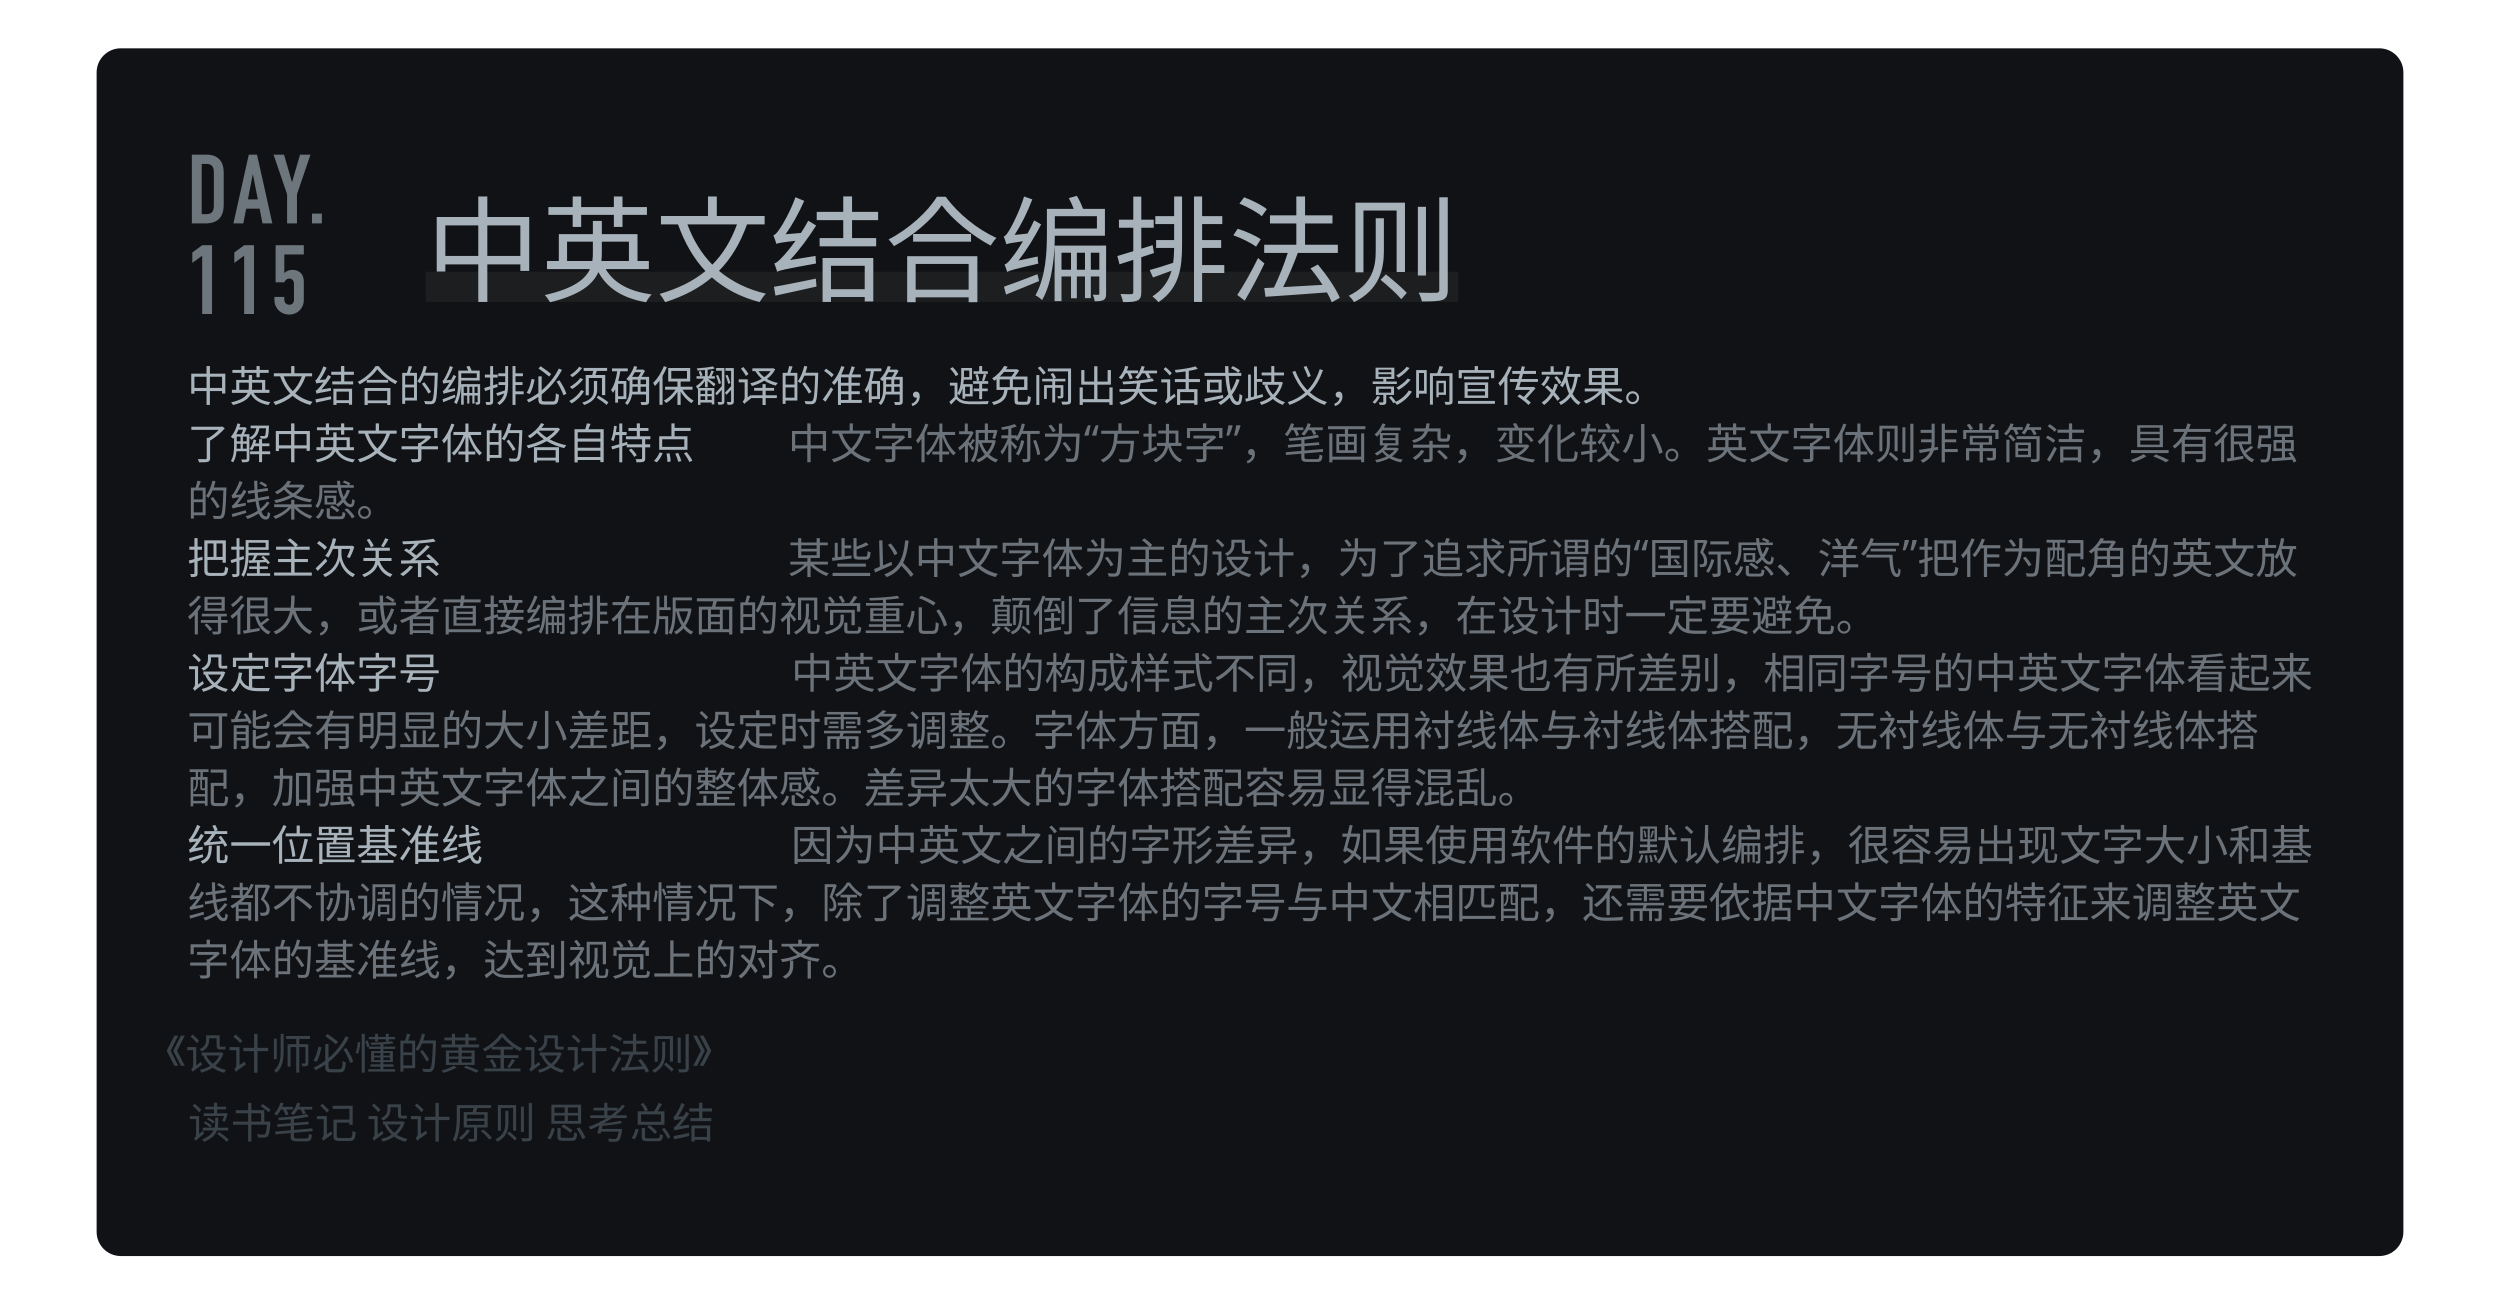
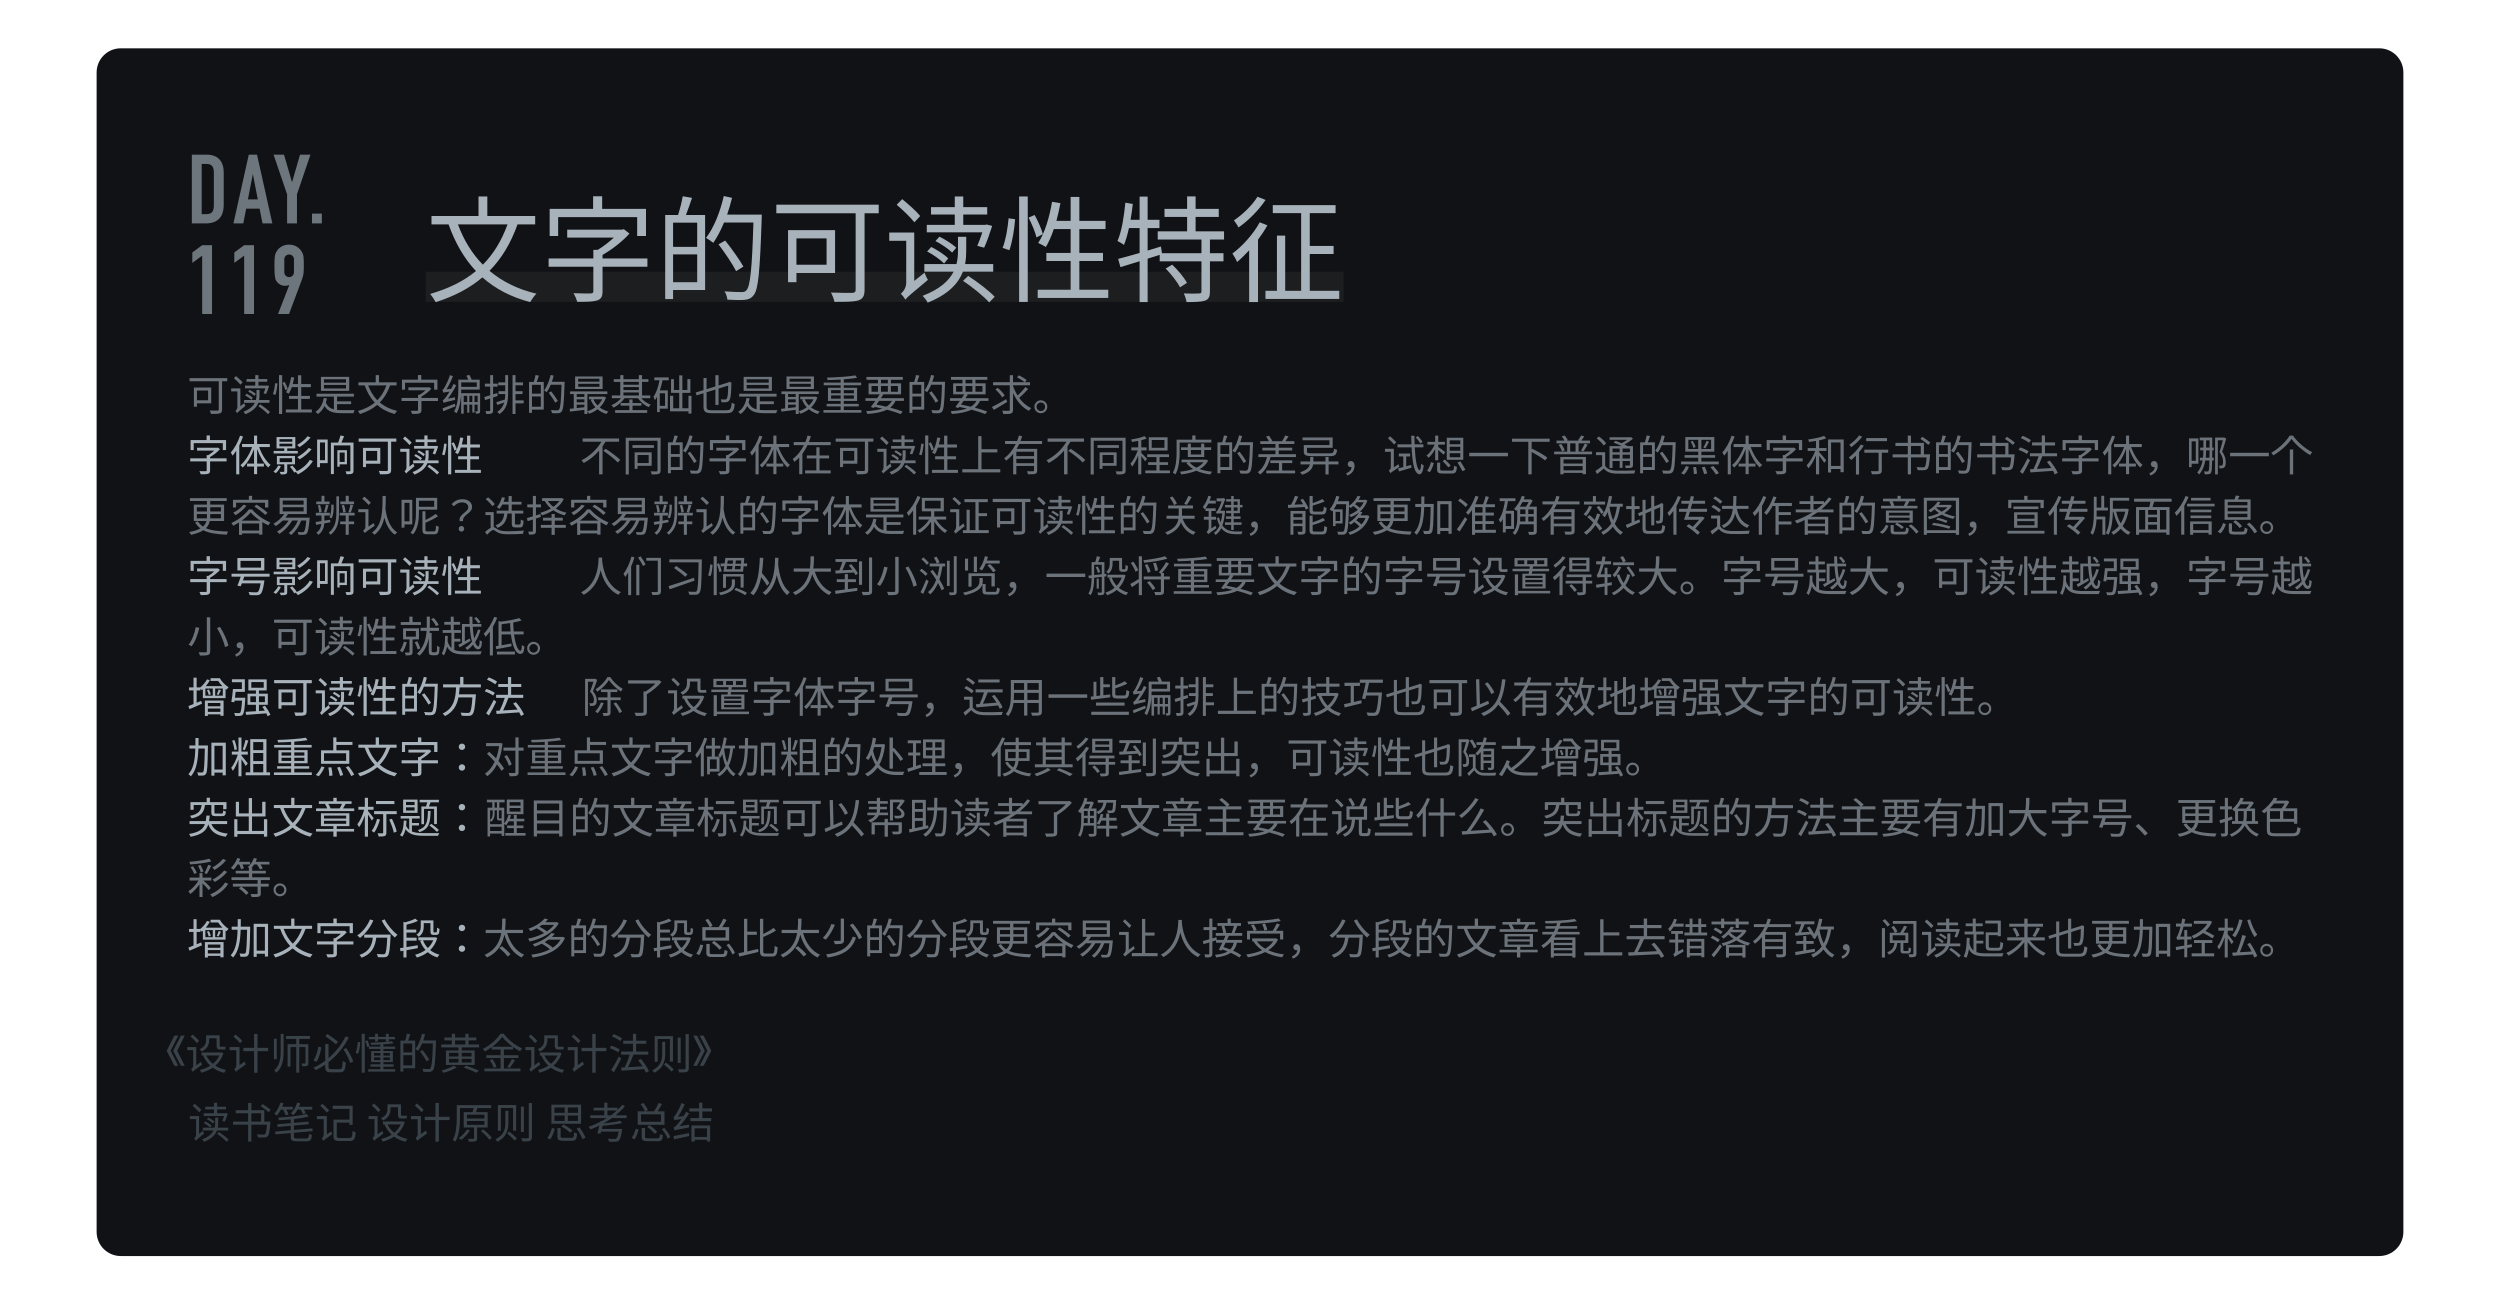
- <svg xmlns="http://www.w3.org/2000/svg" width="828px" height="433px" viewBox="0 0 828 433" version="1.1">
-   <g id="115" stroke="none" stroke-width="1" fill="none" fill-rule="evenodd" transform="translate(0, 0)">
+ <svg xmlns="http://www.w3.org/2000/svg" width="828px" height="432px" viewBox="0 0 828 432" version="1.1">
+   <g id="119" stroke="none" stroke-width="1" fill="none" fill-rule="evenodd">
    <g id="编组" transform="translate(32, 16)">
      <rect id="矩形" fill="#101216" x="0" y="0" width="764" height="400" rx="8" />
-       <path d="M31.536,58 L31.536,35.216 L36.368,35.216 C38.245,35.216 39.669,35.728 40.64,36.752 C41.611,37.776 42.096,39.227 42.096,41.104 L42.096,51.76 C42.096,53.893 41.579,55.467 40.544,56.48 C39.509,57.493 38.021,58 36.08,58 L31.536,58 Z M34.8,38.288 L34.8,54.928 L36.304,54.928 C37.221,54.928 37.872,54.699 38.256,54.24 C38.64,53.781 38.832,53.061 38.832,52.08 L38.832,41.104 C38.832,40.208 38.651,39.515 38.288,39.024 C37.925,38.533 37.264,38.288 36.304,38.288 L34.8,38.288 Z M53.376,50.032 L51.776,41.776 L51.712,41.776 L50.112,50.032 L53.376,50.032 Z M45.312,58 L50.4,35.216 L53.12,35.216 L58.208,58 L54.944,58 L53.984,53.104 L49.536,53.104 L48.576,58 L45.312,58 Z M63.088,58 L63.088,48.368 L58.608,35.216 L62.064,35.216 L64.688,44.272 L64.752,44.272 L67.376,35.216 L70.832,35.216 L66.352,48.368 L66.352,58 L63.088,58 Z M71.328,58 L71.328,54.736 L74.592,54.736 L74.592,58 L71.328,58 Z M34.96,88 L34.96,68.672 L31.696,71.072 L31.696,67.616 L34.96,65.216 L38.224,65.216 L38.224,88 L34.96,88 Z M48.864,88 L48.864,68.672 L45.6,71.072 L45.6,67.616 L48.864,65.216 L52.128,65.216 L52.128,88 L48.864,88 Z M68.624,65.216 L68.624,68.288 L62.16,68.288 L62.16,74.432 C62.459,74.133 62.843,73.883 63.312,73.68 C63.781,73.477 64.304,73.376 64.88,73.376 C65.989,73.376 66.891,73.712 67.584,74.384 C68.277,75.056 68.624,76.064 68.624,77.408 L68.624,83.296 C68.624,84.064 68.491,84.747 68.224,85.344 C67.957,85.941 67.6,86.453 67.152,86.88 C66.704,87.307 66.187,87.632 65.6,87.856 C65.013,88.08 64.4,88.192 63.76,88.192 C63.12,88.192 62.507,88.08 61.92,87.856 C61.333,87.632 60.816,87.307 60.368,86.88 C59.92,86.453 59.563,85.941 59.296,85.344 C59.029,84.747 58.896,84.064 58.896,83.296 L58.896,82.336 L62.16,82.336 L62.16,83.168 C62.16,83.723 62.315,84.155 62.624,84.464 C62.933,84.773 63.333,84.928 63.824,84.928 C64.315,84.928 64.693,84.779 64.96,84.48 C65.227,84.181 65.36,83.765 65.36,83.232 L65.36,77.888 C65.36,77.44 65.216,77.056 64.928,76.736 C64.64,76.416 64.272,76.256 63.824,76.256 C63.547,76.256 63.312,76.304 63.12,76.4 C62.928,76.496 62.768,76.608 62.64,76.736 C62.512,76.864 62.416,77.003 62.352,77.152 L62.16,77.504 L62.16,77.504 L59.28,77.504 L59.28,65.216 L68.624,65.216 Z" id="DAY.115" fill="#6E767D" fill-rule="nonzero" />
+       <path d="M31.536,58 L31.536,35.216 L36.368,35.216 C38.245,35.216 39.669,35.728 40.64,36.752 C41.611,37.776 42.096,39.227 42.096,41.104 L42.096,51.76 C42.096,53.893 41.579,55.467 40.544,56.48 C39.509,57.493 38.021,58 36.08,58 L31.536,58 Z M34.8,38.288 L34.8,54.928 L36.304,54.928 C37.221,54.928 37.872,54.699 38.256,54.24 C38.64,53.781 38.832,53.061 38.832,52.08 L38.832,41.104 C38.832,40.208 38.651,39.515 38.288,39.024 C37.925,38.533 37.264,38.288 36.304,38.288 L34.8,38.288 Z M53.376,50.032 L51.776,41.776 L51.712,41.776 L50.112,50.032 L53.376,50.032 Z M45.312,58 L50.4,35.216 L53.12,35.216 L58.208,58 L54.944,58 L53.984,53.104 L49.536,53.104 L48.576,58 L45.312,58 Z M63.088,58 L63.088,48.368 L58.608,35.216 L62.064,35.216 L64.688,44.272 L64.752,44.272 L67.376,35.216 L70.832,35.216 L66.352,48.368 L66.352,58 L63.088,58 Z M71.328,58 L71.328,54.736 L74.592,54.736 L74.592,58 L71.328,58 Z M34.96,88 L34.96,68.672 L31.696,71.072 L31.696,67.616 L34.96,65.216 L38.224,65.216 L38.224,88 L34.96,88 Z M52.128,65.216 L52.128,88 L48.864,88 L48.864,68.672 L45.6,71.072 L45.6,67.616 L48.864,65.216 L52.128,65.216 Z M63.76,65.024 C64.656,65.024 65.456,65.221 66.16,65.616 C66.864,66.011 67.429,66.549 67.856,67.232 C68.005,67.488 68.133,67.733 68.24,67.968 C68.347,68.203 68.432,68.48 68.496,68.8 C68.539,69.141 68.571,69.552 68.592,70.032 L68.608,70.476 C68.619,70.873 68.624,71.339 68.624,71.872 L68.618,72.71 C68.613,73.052 68.604,73.354 68.592,73.616 L68.561,74.133 C68.543,74.375 68.522,74.592 68.496,74.784 C68.432,75.125 68.363,75.429 68.288,75.696 C68.213,75.963 68.123,76.245 68.016,76.544 L63.728,88 L60.08,88 L63.792,78.432 L63.728,78.368 C63.621,78.453 63.456,78.523 63.232,78.576 C63.008,78.629 62.715,78.656 62.352,78.656 C61.776,78.656 61.243,78.517 60.752,78.24 C60.261,77.963 59.877,77.611 59.6,77.184 C59.451,76.971 59.333,76.741 59.248,76.496 C59.163,76.251 59.099,75.936 59.056,75.552 C59.003,75.232 58.964,74.842 58.94,74.381 L58.928,74.096 C58.912,73.656 58.902,73.129 58.898,72.515 L58.896,71.872 C58.896,71.232 58.904,70.69 58.92,70.246 L58.928,70.032 C58.945,69.648 58.976,69.308 59.02,69.013 L59.056,68.8 C59.099,68.48 59.168,68.203 59.264,67.968 C59.36,67.733 59.483,67.488 59.632,67.232 C60.059,66.528 60.629,65.984 61.344,65.6 C62.059,65.216 62.864,65.024 63.76,65.024 Z M63.76,68.288 C63.333,68.288 62.96,68.437 62.64,68.736 C62.32,69.035 62.16,69.429 62.16,69.92 L62.16,69.92 L62.16,74.144 C62.16,74.635 62.32,75.029 62.64,75.328 C62.96,75.627 63.333,75.776 63.76,75.776 C64.187,75.776 64.56,75.627 64.88,75.328 C65.2,75.029 65.36,74.635 65.36,74.144 L65.36,74.144 L65.36,69.92 C65.36,69.429 65.2,69.035 64.88,68.736 C64.56,68.437 64.187,68.288 63.76,68.288 Z" id="DAY.119" fill="#6E767D" fill-rule="nonzero" />
    </g>
-     <rect id="矩形" fill="#1D1E1F" x="141" y="90" width="342" height="10" />
-     <text id="中英文结合编排法则" font-family="PingFangSC-Semibold, PingFang SC" font-size="38" font-weight="500" line-spacing="38" fill="#A8B2BA">
-       <tspan x="141" y="97">中英文结合编排法则</tspan>
+     <rect id="矩形" fill="#1D1E1F" x="141" y="90" width="304" height="10" />
+     <text id="文字的可读性特征" font-family="PingFangSC-Semibold, PingFang SC" font-size="38" font-weight="500" line-spacing="38" fill="#A8B2BA">
+       <tspan x="141" y="97">文字的可读性特征</tspan>
    </text>
-     <text id="中英文结合的编排必须确保翻译的准确，避免" font-family="PingFangSC-Regular, PingFang SC" font-size="14" font-weight="normal" line-spacing="19" fill="#A8B2BA">
-       <tspan x="62" y="133">中英文结合的编排必须确保翻译的准确，避免闹出笑话或歧义，影响宣传效果。</tspan>
-       <tspan x="62" y="152" font-family="PingFangSC-Medium, PingFang SC" font-weight="400">了解中英文字体的各自特点</tspan>
-       <tspan x="230" y="152">     </tspan>
-       <tspan x="260.964" y="152" fill-opacity="0.6">中文字体被称为“方块字”，笔画复杂，变化较小。英文字体则非常简洁，具有很强</tspan>
-       <tspan x="62" y="171" fill-opacity="0.6">的线条感。</tspan>
-       <tspan x="133.008" y="171" />
-       <tspan x="62" y="190" font-family="PingFangSC-Medium, PingFang SC" font-weight="400">把握主次关系</tspan>
-       <tspan x="146" y="190">                      </tspan>
-       <tspan x="260.964" y="190" fill-opacity="0.6">某些以中文字体为主的设计，为了追求所谓的“国际感、洋气”把作为配角的英文放</tspan>
-       <tspan x="62" y="209" fill-opacity="0.6">得很大，或者直接编排在版面的视觉重心，颠倒了信息的主次关系，在设计时一定要避免。</tspan>
-       <tspan x="62" y="228" font-family="PingFangSC-Medium, PingFang SC" font-weight="400">设定字体字号</tspan>
-       <tspan x="146" y="228">                       </tspan>
-       <tspan x="262" y="228" fill-opacity="0.6">中英文字体的构成样式不同，视觉效果也有所差别，相同字号的中英文字体看起来</tspan>
-       <tspan x="62" y="247" fill-opacity="0.6">可能会有明显的大小差距，设定时需多调整。字体方面，一般运用衬线体与衬线体搭配，无衬线体与无衬线体搭</tspan>
-       <tspan x="62" y="266" fill-opacity="0.6">配，加强中英文字体之间的整体感。差异太大的字体搭配容易显得混乱。</tspan>
-       <tspan x="511.008" y="266" />
-       <tspan x="62" y="285" font-family="PingFangSC-Medium, PingFang SC" font-weight="400">统一位置基准线</tspan>
-       <tspan x="160" y="285">                     </tspan>
-       <tspan x="262" y="285" fill-opacity="0.6">因为中英文之间的字形差异，如果使用软件的默认编排，很容易出现文字大小和基</tspan>
-       <tspan x="62" y="304" fill-opacity="0.6">线都不协调的情况，这种情况下，除了调整英文字体的字号与中文相匹配，还需要依据中文字体的特征来调整英文</tspan>
-       <tspan x="62" y="323" fill-opacity="0.6">字体的基准线，达到视觉上的对齐。</tspan>
+     <text id="可读性是文字编排的最基础也是最重要的要求" font-family="PingFangSC-Regular, PingFang SC" font-size="14" font-weight="normal" line-spacing="20" fill="#A8B2BA">
+       <tspan x="62" y="136" fill-opacity="0.6">可读性是文字编排的最基础也是最重要的要求。</tspan>
+       <tspan x="356" y="136" />
+       <tspan x="62" y="156" font-family="PingFangSC-Semibold, PingFang SC" font-weight="500">字体影响可读性</tspan>
+       <tspan x="160" y="156">    </tspan>
+       <tspan x="192" y="156" fill-opacity="0.6">不同的字体在可读性上有不同程度的差异，试想一下普通的黑体字和行书的书法字体，哪一个</tspan>
+       <tspan x="62" y="176" fill-opacity="0.6">更容易辨认呢？选择容易辨认的字体是保证可读性的关键，能够更加准确有效地传达作者的意图，宣传版面信息。</tspan>
+       <tspan x="762" y="176" />
+       <tspan x="62" y="196" font-family="PingFangSC-Semibold, PingFang SC" font-weight="500">字号影响可读性</tspan>
+       <tspan x="160" y="196">   </tspan>
+       <tspan x="192" y="196" fill-opacity="0.6">人们习惯从大到小浏览，一般将重要文字的字号设置得较大。字号越大，可读性越强，字号越</tspan>
+       <tspan x="62" y="216" fill-opacity="0.6">小，可读性就越低。</tspan>
+       <tspan x="188" y="216" />
+       <tspan x="62" y="236" font-family="PingFangSC-Semibold, PingFang SC" font-weight="500">增强可读性的方法</tspan>
+       <tspan x="174" y="236">    </tspan>
+       <tspan x="192.648" y="236" fill-opacity="0.6">除了设置字体字号，运用一些编排上的技巧也可以有效地增强文字的可读性。</tspan>
+       <tspan x="62" y="256" font-family="PingFangSC-Medium, PingFang SC" font-weight="400">加粗重点文字：</tspan>
+       <tspan x="160" y="256" fill-opacity="0.6">对重点文字做加粗的处理，使其得到突出，可读性也随之增强。</tspan>
+       <tspan x="62" y="276" font-family="PingFangSC-Medium, PingFang SC" font-weight="400">突出文章标题：</tspan>
+       <tspan x="160.571" y="276" fill-opacity="0.6">醒目的文章标题可以帮助读者了解文章主要在说些什么。突出标题的方法主要有加大字号、更换色</tspan>
+       <tspan x="62" y="296" fill-opacity="0.6">彩等。</tspan>
+       <tspan x="62" y="316" font-family="PingFangSC-Medium, PingFang SC" font-weight="400">增加文字分段：</tspan>
+       <tspan x="160" y="316" fill-opacity="0.6">太多的分段总比太少的分段更容易让人接受，分段的文章看上去错落有致，阅读起来也更加轻松。</tspan>
    </text>
    <text id="《设计师必懂的黄金设计法则》-读书笔记" font-family="PingFangSC-Regular, PingFang SC" font-size="14" font-weight="normal" line-spacing="24" fill="#3A4249">
      <tspan x="55" y="353">《设计师必懂的黄金设计法则》     </tspan>
      <tspan x="55" y="377" letter-spacing="-1">  </tspan>
      <tspan x="62.324" y="377">读书笔记 设计原则 思考总结</tspan>
    </text>
  </g>
</svg>
